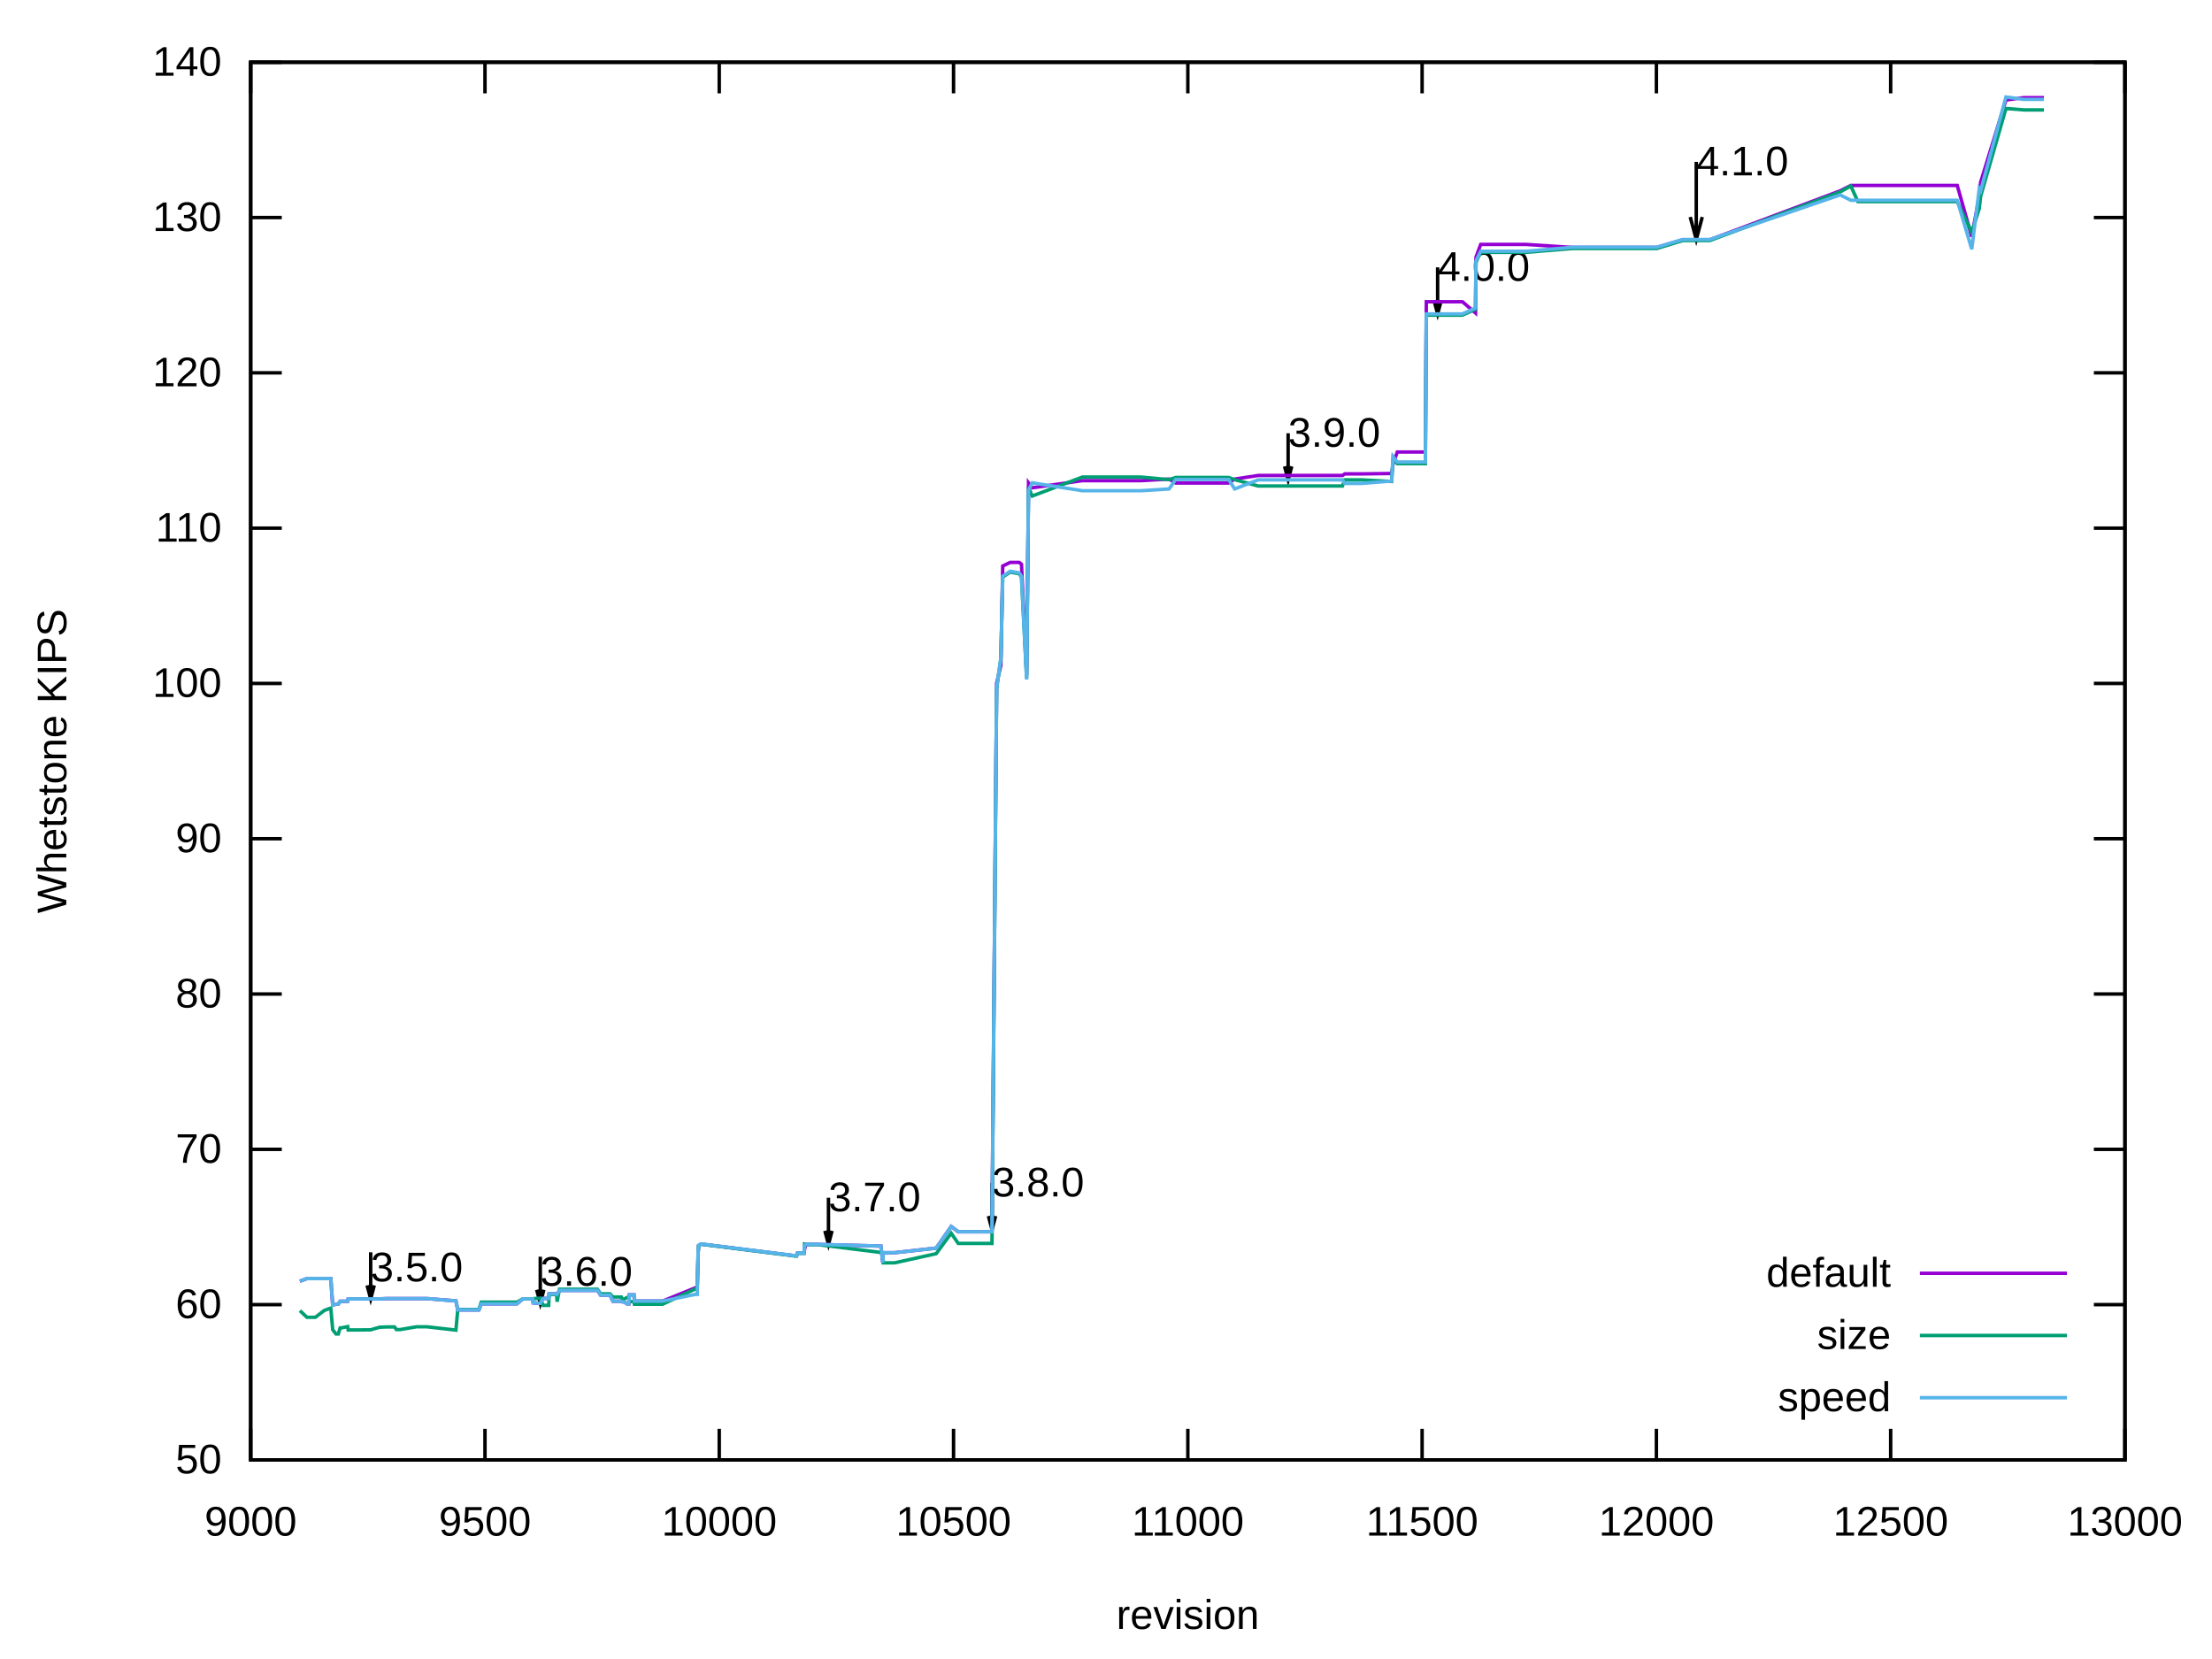
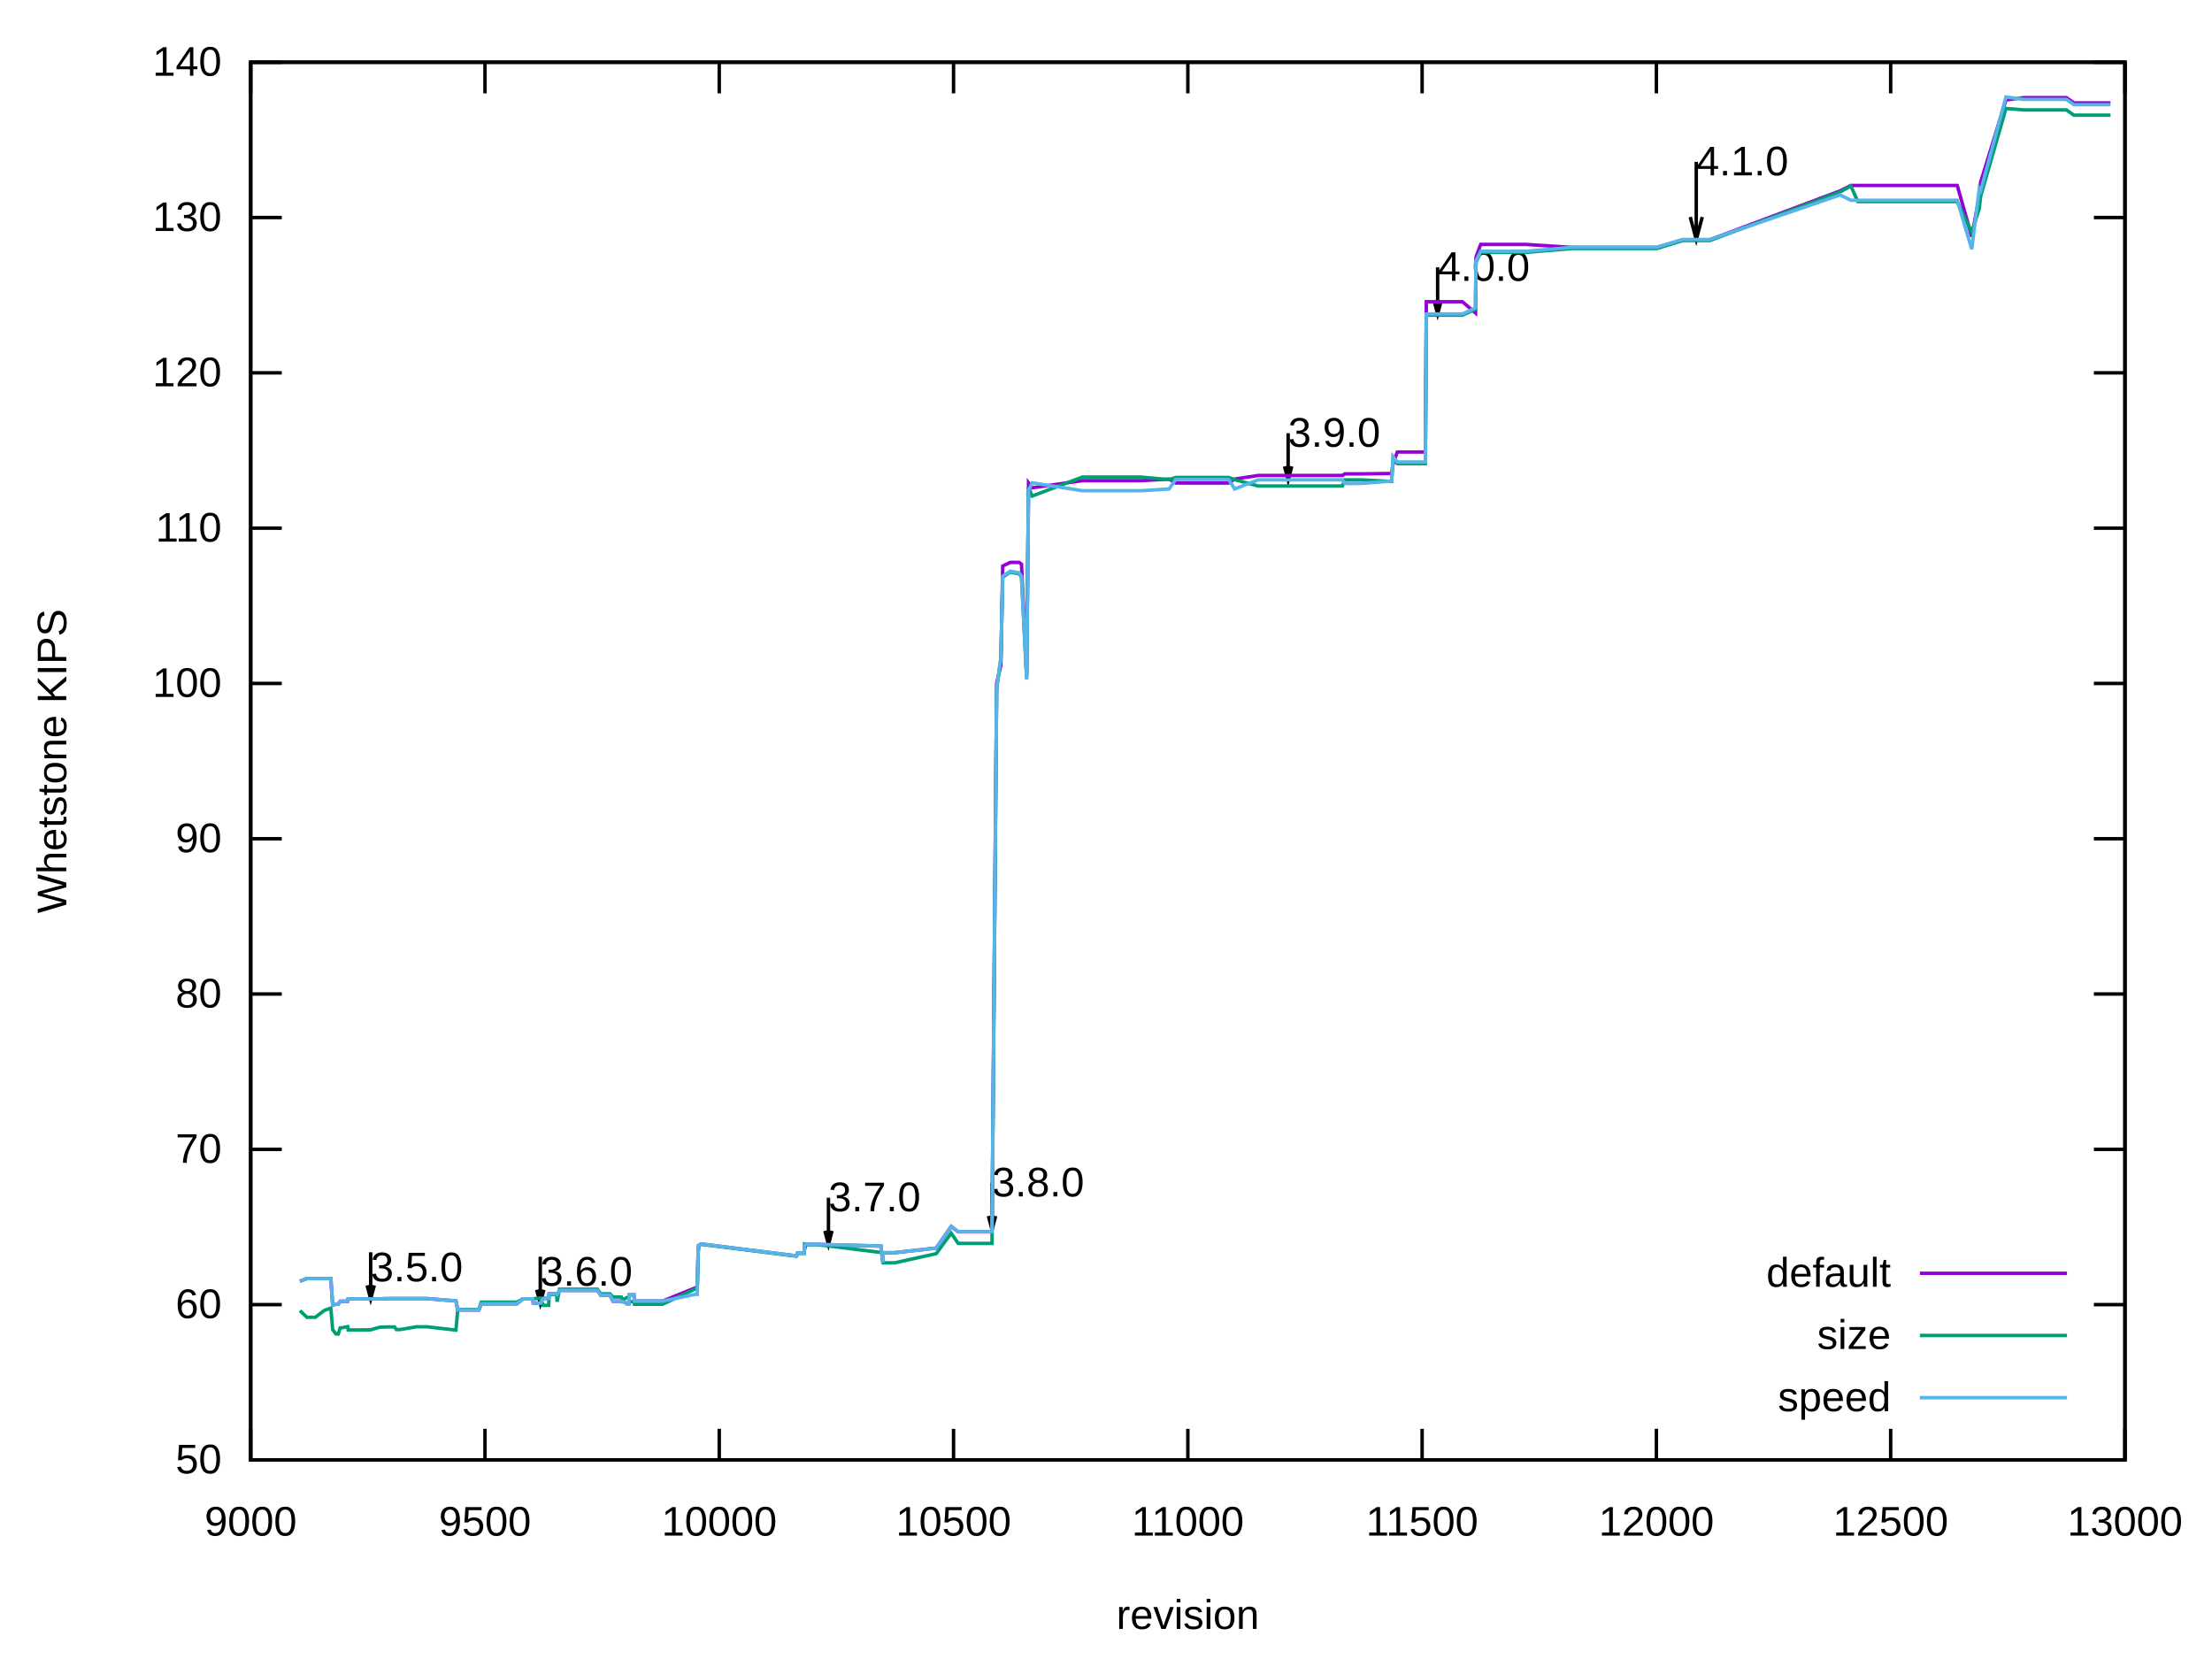
<svg xmlns="http://www.w3.org/2000/svg" xmlns:xlink="http://www.w3.org/1999/xlink" width="640" height="480" viewBox="0 0 640 480">
  <g id="gnuplot_canvas">
    <rect x="0" y="0" width="640" height="480" fill="none" />
    <defs>
      <circle id="gpDot" r="0.5" stroke-width="0.5" stroke="currentColor" />
      <path id="gpPt0" stroke-width="0.222" stroke="currentColor" d="M-1,0 h2 M0,-1 v2" />
      <path id="gpPt1" stroke-width="0.222" stroke="currentColor" d="M-1,-1 L1,1 M1,-1 L-1,1" />
      <path id="gpPt2" stroke-width="0.222" stroke="currentColor" d="M-1,0 L1,0 M0,-1 L0,1 M-1,-1 L1,1 M-1,1 L1,-1" />
      <rect id="gpPt3" stroke-width="0.222" stroke="currentColor" x="-1" y="-1" width="2" height="2" />
      <rect id="gpPt4" stroke-width="0.222" stroke="currentColor" fill="currentColor" x="-1" y="-1" width="2" height="2" />
      <circle id="gpPt5" stroke-width="0.222" stroke="currentColor" cx="0" cy="0" r="1" />
      <use xlink:href="#gpPt5" id="gpPt6" fill="currentColor" stroke="none" />
      <path id="gpPt7" stroke-width="0.222" stroke="currentColor" d="M0,-1.33 L-1.33,0.67 L1.33,0.67 z" />
      <use xlink:href="#gpPt7" id="gpPt8" fill="currentColor" stroke="none" />
      <use xlink:href="#gpPt7" id="gpPt9" stroke="currentColor" transform="rotate(180)" />
      <use xlink:href="#gpPt9" id="gpPt10" fill="currentColor" stroke="none" />
      <use xlink:href="#gpPt3" id="gpPt11" stroke="currentColor" transform="rotate(45)" />
      <use xlink:href="#gpPt11" id="gpPt12" fill="currentColor" stroke="none" />
      <path id="gpPt13" stroke-width="0.222" stroke="currentColor" d="M0,1.330 L1.265,0.411 L0.782,-1.067 L-0.782,-1.076 L-1.265,0.411 z" />
      <use xlink:href="#gpPt13" id="gpPt14" fill="currentColor" stroke="none" />
      <filter id="textbox" filterUnits="objectBoundingBox" x="0" y="0" height="1" width="1">
        <feFlood flood-color="white" flood-opacity="1" result="bgnd" />
        <feComposite in="SourceGraphic" in2="bgnd" operator="atop" />
      </filter>
      <filter id="greybox" filterUnits="objectBoundingBox" x="0" y="0" height="1" width="1">
        <feFlood flood-color="lightgrey" flood-opacity="1" result="grey" />
        <feComposite in="SourceGraphic" in2="grey" operator="atop" />
      </filter>
    </defs>
    <g fill="none" color="white" stroke="currentColor" stroke-width="1.00" stroke-linecap="butt" stroke-linejoin="miter">
</g>
    <g fill="none" color="black" stroke="currentColor" stroke-width="1.00" stroke-linecap="butt" stroke-linejoin="miter">
      <path stroke="black" d="M72.53,422.40 L81.53,422.40 M614.82,422.40 L605.82,422.40  " />
      <g transform="translate(64.14,426.30)" stroke="none" fill="black" font-family="Arial" font-size="12.00" text-anchor="end">
        <text>
          <tspan font-family="Arial"> 50</tspan>
        </text>
      </g>
    </g>
    <g fill="none" color="black" stroke="currentColor" stroke-width="1.00" stroke-linecap="butt" stroke-linejoin="miter">
      <path stroke="black" d="M72.53,377.47 L81.53,377.47 M614.82,377.47 L605.82,377.47  " />
      <g transform="translate(64.14,381.37)" stroke="none" fill="black" font-family="Arial" font-size="12.00" text-anchor="end">
        <text>
          <tspan font-family="Arial"> 60</tspan>
        </text>
      </g>
    </g>
    <g fill="none" color="black" stroke="currentColor" stroke-width="1.00" stroke-linecap="butt" stroke-linejoin="miter">
      <path stroke="black" d="M72.53,332.54 L81.53,332.54 M614.82,332.54 L605.82,332.54  " />
      <g transform="translate(64.14,336.44)" stroke="none" fill="black" font-family="Arial" font-size="12.00" text-anchor="end">
        <text>
          <tspan font-family="Arial"> 70</tspan>
        </text>
      </g>
    </g>
    <g fill="none" color="black" stroke="currentColor" stroke-width="1.00" stroke-linecap="butt" stroke-linejoin="miter">
      <path stroke="black" d="M72.53,287.60 L81.53,287.60 M614.82,287.60 L605.82,287.60  " />
      <g transform="translate(64.14,291.50)" stroke="none" fill="black" font-family="Arial" font-size="12.00" text-anchor="end">
        <text>
          <tspan font-family="Arial"> 80</tspan>
        </text>
      </g>
    </g>
    <g fill="none" color="black" stroke="currentColor" stroke-width="1.00" stroke-linecap="butt" stroke-linejoin="miter">
      <path stroke="black" d="M72.53,242.67 L81.53,242.67 M614.82,242.67 L605.82,242.67  " />
      <g transform="translate(64.14,246.57)" stroke="none" fill="black" font-family="Arial" font-size="12.00" text-anchor="end">
        <text>
          <tspan font-family="Arial"> 90</tspan>
        </text>
      </g>
    </g>
    <g fill="none" color="black" stroke="currentColor" stroke-width="1.00" stroke-linecap="butt" stroke-linejoin="miter">
      <path stroke="black" d="M72.53,197.74 L81.53,197.74 M614.82,197.74 L605.82,197.74  " />
      <g transform="translate(64.14,201.64)" stroke="none" fill="black" font-family="Arial" font-size="12.00" text-anchor="end">
        <text>
          <tspan font-family="Arial"> 100</tspan>
        </text>
      </g>
    </g>
    <g fill="none" color="black" stroke="currentColor" stroke-width="1.00" stroke-linecap="butt" stroke-linejoin="miter">
      <path stroke="black" d="M72.53,152.81 L81.53,152.81 M614.82,152.81 L605.82,152.81  " />
      <g transform="translate(64.14,156.71)" stroke="none" fill="black" font-family="Arial" font-size="12.00" text-anchor="end">
        <text>
          <tspan font-family="Arial"> 110</tspan>
        </text>
      </g>
    </g>
    <g fill="none" color="black" stroke="currentColor" stroke-width="1.00" stroke-linecap="butt" stroke-linejoin="miter">
      <path stroke="black" d="M72.53,107.87 L81.53,107.87 M614.82,107.87 L605.82,107.87  " />
      <g transform="translate(64.14,111.77)" stroke="none" fill="black" font-family="Arial" font-size="12.00" text-anchor="end">
        <text>
          <tspan font-family="Arial"> 120</tspan>
        </text>
      </g>
    </g>
    <g fill="none" color="black" stroke="currentColor" stroke-width="1.00" stroke-linecap="butt" stroke-linejoin="miter">
      <path stroke="black" d="M72.53,62.94 L81.53,62.94 M614.82,62.94 L605.82,62.94  " />
      <g transform="translate(64.14,66.84)" stroke="none" fill="black" font-family="Arial" font-size="12.00" text-anchor="end">
        <text>
          <tspan font-family="Arial"> 130</tspan>
        </text>
      </g>
    </g>
    <g fill="none" color="black" stroke="currentColor" stroke-width="1.00" stroke-linecap="butt" stroke-linejoin="miter">
      <path stroke="black" d="M72.53,18.01 L81.53,18.01 M614.82,18.01 L605.82,18.01  " />
      <g transform="translate(64.14,21.91)" stroke="none" fill="black" font-family="Arial" font-size="12.00" text-anchor="end">
        <text>
          <tspan font-family="Arial"> 140</tspan>
        </text>
      </g>
    </g>
    <g fill="none" color="black" stroke="currentColor" stroke-width="1.00" stroke-linecap="butt" stroke-linejoin="miter">
      <path stroke="black" d="M72.53,422.40 L72.53,413.40 M72.53,18.01 L72.53,27.01  " />
      <g transform="translate(72.53,444.30)" stroke="none" fill="black" font-family="Arial" font-size="12.00" text-anchor="middle">
        <text>
          <tspan font-family="Arial"> 9000</tspan>
        </text>
      </g>
    </g>
    <g fill="none" color="black" stroke="currentColor" stroke-width="1.00" stroke-linecap="butt" stroke-linejoin="miter">
      <path stroke="black" d="M140.32,422.40 L140.32,413.40 M140.32,18.01 L140.32,27.01  " />
      <g transform="translate(140.32,444.30)" stroke="none" fill="black" font-family="Arial" font-size="12.00" text-anchor="middle">
        <text>
          <tspan font-family="Arial"> 9500</tspan>
        </text>
      </g>
    </g>
    <g fill="none" color="black" stroke="currentColor" stroke-width="1.00" stroke-linecap="butt" stroke-linejoin="miter">
      <path stroke="black" d="M208.10,422.40 L208.10,413.40 M208.10,18.01 L208.10,27.01  " />
      <g transform="translate(208.10,444.30)" stroke="none" fill="black" font-family="Arial" font-size="12.00" text-anchor="middle">
        <text>
          <tspan font-family="Arial"> 10000</tspan>
        </text>
      </g>
    </g>
    <g fill="none" color="black" stroke="currentColor" stroke-width="1.00" stroke-linecap="butt" stroke-linejoin="miter">
      <path stroke="black" d="M275.89,422.40 L275.89,413.40 M275.89,18.01 L275.89,27.01  " />
      <g transform="translate(275.89,444.30)" stroke="none" fill="black" font-family="Arial" font-size="12.00" text-anchor="middle">
        <text>
          <tspan font-family="Arial"> 10500</tspan>
        </text>
      </g>
    </g>
    <g fill="none" color="black" stroke="currentColor" stroke-width="1.00" stroke-linecap="butt" stroke-linejoin="miter">
      <path stroke="black" d="M343.68,422.40 L343.68,413.40 M343.68,18.01 L343.68,27.01  " />
      <g transform="translate(343.68,444.30)" stroke="none" fill="black" font-family="Arial" font-size="12.00" text-anchor="middle">
        <text>
          <tspan font-family="Arial"> 11000</tspan>
        </text>
      </g>
    </g>
    <g fill="none" color="black" stroke="currentColor" stroke-width="1.00" stroke-linecap="butt" stroke-linejoin="miter">
      <path stroke="black" d="M411.46,422.40 L411.46,413.40 M411.46,18.01 L411.46,27.01  " />
      <g transform="translate(411.46,444.30)" stroke="none" fill="black" font-family="Arial" font-size="12.00" text-anchor="middle">
        <text>
          <tspan font-family="Arial"> 11500</tspan>
        </text>
      </g>
    </g>
    <g fill="none" color="black" stroke="currentColor" stroke-width="1.00" stroke-linecap="butt" stroke-linejoin="miter">
      <path stroke="black" d="M479.25,422.40 L479.25,413.40 M479.25,18.01 L479.25,27.01  " />
      <g transform="translate(479.25,444.30)" stroke="none" fill="black" font-family="Arial" font-size="12.00" text-anchor="middle">
        <text>
          <tspan font-family="Arial"> 12000</tspan>
        </text>
      </g>
    </g>
    <g fill="none" color="black" stroke="currentColor" stroke-width="1.00" stroke-linecap="butt" stroke-linejoin="miter">
      <path stroke="black" d="M547.03,422.40 L547.03,413.40 M547.03,18.01 L547.03,27.01  " />
      <g transform="translate(547.03,444.30)" stroke="none" fill="black" font-family="Arial" font-size="12.00" text-anchor="middle">
        <text>
          <tspan font-family="Arial"> 12500</tspan>
        </text>
      </g>
    </g>
    <g fill="none" color="black" stroke="currentColor" stroke-width="1.00" stroke-linecap="butt" stroke-linejoin="miter">
      <path stroke="black" d="M614.82,422.40 L614.82,413.40 M614.82,18.01 L614.82,27.01  " />
      <g transform="translate(614.82,444.30)" stroke="none" fill="black" font-family="Arial" font-size="12.00" text-anchor="middle">
        <text>
          <tspan font-family="Arial"> 13000</tspan>
        </text>
      </g>
    </g>
    <g fill="none" color="black" stroke="currentColor" stroke-width="1.00" stroke-linecap="butt" stroke-linejoin="miter">
</g>
    <g fill="none" color="black" stroke="currentColor" stroke-width="1.00" stroke-linecap="butt" stroke-linejoin="miter">
      <path stroke="black" d="M72.53,18.01 L72.53,422.40 L614.82,422.40 L614.82,18.01 L72.53,18.01 Z  " />
      <g transform="translate(107.24,370.73)" stroke="none" fill="black" font-family="Arial" font-size="12.00" text-anchor="start">
        <text>
          <tspan font-family="Arial">3.5.0</tspan>
        </text>
      </g>
      <g transform="translate(156.31,372.00)" stroke="none" fill="black" font-family="Arial" font-size="12.00" text-anchor="start">
        <text>
          <tspan font-family="Arial">3.6.0</tspan>
        </text>
      </g>
      <g transform="translate(239.69,350.45)" stroke="none" fill="black" font-family="Arial" font-size="12.00" text-anchor="start">
        <text>
          <tspan font-family="Arial">3.7.0</tspan>
        </text>
      </g>
      <g transform="translate(287.01,346.17)" stroke="none" fill="black" font-family="Arial" font-size="12.00" text-anchor="start">
        <text>
          <tspan font-family="Arial">3.8.0</tspan>
        </text>
      </g>
      <g transform="translate(372.69,129.26)" stroke="none" fill="black" font-family="Arial" font-size="12.00" text-anchor="start">
        <text>
          <tspan font-family="Arial">3.9.0</tspan>
        </text>
      </g>
      <g transform="translate(415.94,81.25)" stroke="none" fill="black" font-family="Arial" font-size="12.00" text-anchor="start">
        <text>
          <tspan font-family="Arial">4.0.0</tspan>
        </text>
      </g>
      <g transform="translate(490.77,50.74)" stroke="none" fill="black" font-family="Arial" font-size="12.00" text-anchor="start">
        <text>
          <tspan font-family="Arial">4.1.0</tspan>
        </text>
      </g>
      <path stroke="black" d="M106.21,371.90 L107.25,375.80 L108.29,371.90 M107.25,362.32 L107.25,375.80 M155.28,373.18 L156.32,377.08 L157.36,373.18   M156.32,363.60 L156.32,377.08 M238.66,356.12 L239.70,360.02 L240.74,356.12 M239.70,346.54 L239.70,360.02 M285.98,351.84   L287.02,355.74 L288.06,351.84 M287.02,342.26 L287.02,355.74 M371.66,134.93 L372.70,138.83 L373.74,134.93 M372.70,125.35   L372.70,138.83 M414.91,86.92 L415.95,90.82 L416.99,86.92 M415.95,77.34 L415.95,90.82 M489.04,62.79 L490.78,69.29   L492.52,62.79 M490.78,46.83 L490.78,69.29  " />
    </g>
    <g fill="none" color="black" stroke="currentColor" stroke-width="1.00" stroke-linecap="butt" stroke-linejoin="miter">
      <g transform="translate(19.18,220.21) rotate(270)" stroke="none" fill="black" font-family="Arial" font-size="12.00" text-anchor="middle">
        <text>
          <tspan font-family="Arial">Whetstone KIPS</tspan>
        </text>
      </g>
    </g>
    <g fill="none" color="black" stroke="currentColor" stroke-width="1.00" stroke-linecap="butt" stroke-linejoin="miter">
      <g transform="translate(343.67,471.30)" stroke="none" fill="black" font-family="Arial" font-size="12.00" text-anchor="middle">
        <text>
          <tspan font-family="Arial">revision</tspan>
        </text>
      </g>
    </g>
    <g fill="none" color="black" stroke="currentColor" stroke-width="1.00" stroke-linecap="butt" stroke-linejoin="miter">
</g>
    <g id="gnuplot_plot_1">
      <g fill="none" color="black" stroke="currentColor" stroke-width="1.00" stroke-linecap="butt" stroke-linejoin="miter">
        <g transform="translate(547.09,372.30)" stroke="none" fill="black" font-family="Arial" font-size="12.00" text-anchor="end">
          <text>
            <tspan font-family="Arial">default</tspan>
          </text>
        </g>
      </g>
      <g fill="none" color="black" stroke="currentColor" stroke-width="1.00" stroke-linecap="butt" stroke-linejoin="miter">
-         <path stroke="rgb(148,   0, 211)" d="M555.48,368.40 L598.04,368.40 M86.77,370.69 L88.80,369.93 L89.34,369.93 L89.75,369.93 L91.24,369.93 L93.81,369.93   L95.71,369.93 L96.26,377.62 L97.20,377.32 L97.88,377.32 L98.42,376.50 L98.70,376.50 L100.59,376.50 L100.73,375.81   L102.08,375.81 L104.12,375.81 L107.24,375.81 L109.81,375.81 L111.98,375.72 L114.15,375.72 L114.69,375.72 L115.78,375.72   L120.52,375.72 L123.51,375.72 L131.91,376.39 L132.45,379.00 L132.86,379.00 L133.81,379.00 L135.03,379.00 L137.33,379.00   L138.55,379.00 L139.23,377.23 L139.37,377.23 L140.05,377.23 L143.16,377.23 L145.74,377.23 L147.09,377.23 L149.54,377.23   L151.30,375.81 L152.38,375.81 L153.33,375.81 L154.01,375.81 L154.14,375.81 L154.28,376.97 L154.42,376.97 L156.31,377.10   L157.13,375.67 L158.21,375.67 L158.62,375.67 L158.75,375.67 L158.89,374.35 L159.03,374.35 L159.30,374.35 L159.97,374.35   L160.11,374.35 L160.52,374.35 L160.79,374.35 L161.06,374.35 L161.19,374.48 L161.87,373.34 L162.28,373.34 L162.55,373.34   L162.69,373.34 L162.82,373.34 L164.58,373.34 L168.38,373.34 L171.50,373.34 L172.85,373.34 L173.80,374.73 L174.34,374.73   L175.70,374.73 L176.11,374.73 L176.24,374.73 L176.38,374.73 L176.51,374.73 L177.33,376.48 L178.82,376.48 L179.63,376.48   L179.77,376.48 L180.04,376.66 L180.58,376.66 L181.39,377.23 L181.94,377.23 L182.07,374.65 L183.02,374.65 L183.43,374.65   L183.56,376.45 L183.70,376.45 L185.06,376.45 L185.33,376.45 L185.87,376.45 L191.70,376.45 L201.19,372.60 L201.73,372.60   L202.00,362.32 L202.14,360.36 L202.82,359.94 L230.20,363.35 L230.47,363.35 L230.74,362.55 L231.69,362.55 L232.64,362.55   L232.78,361.44 L233.18,360.05 L234.13,360.05 L236.44,360.05 L236.71,360.05 L254.88,360.54 L255.42,365.32 L255.55,362.45   L257.72,362.45 L257.86,362.45 L258.81,362.45 L270.87,361.11 L275.21,354.86 L277.24,356.39 L281.31,356.39 L283.75,356.39   L287.01,356.39 L288.36,197.69 L289.58,192.51 L290.12,163.77 L292.29,162.72 L294.87,162.72 L295.55,163.24 L297.04,195.30   L297.58,139.70 L298.66,141.13 L313.17,139.07 L314.12,139.07 L314.66,139.07 L314.80,139.07 L314.93,139.07 L315.20,139.07   L316.56,139.07 L330.12,139.07 L338.25,138.61 L340.15,139.75 L355.47,139.75 L357.23,138.61 L364.01,137.57 L372.69,137.57   L378.92,137.57 L388.41,137.57 L389.09,137.11 L393.97,137.11 L402.65,136.99 L403.06,134.25 L404.28,130.78 L412.41,130.78   L412.68,87.30 L415.94,87.30 L423.12,87.30 L426.92,90.56 L427.05,74.39 L428.41,70.72 L429.09,70.72 L429.22,70.72   L430.03,70.72 L430.17,70.72 L441.56,70.72 L455.12,71.60 L479.38,71.60 L486.84,69.38 L490.77,69.38 L492.53,69.38   L492.80,69.38 L493.08,69.38 L493.62,69.38 L494.02,69.38 L494.70,69.38 L532.39,55.23 L535.51,53.66 L537.54,53.66   L540.26,53.66 L542.15,53.66 L545.41,53.66 L546.36,53.66 L548.12,53.66 L566.29,53.66 L570.49,68.49 L572.66,56.78   L573.06,52.72 L580.38,28.93 L585.54,28.25 L587.03,28.25 L591.37,28.25  " />
+         <path stroke="rgb(148,   0, 211)" d="M555.48,368.40 L598.04,368.40 M86.77,370.69 L88.80,369.93 L89.34,369.93 L89.75,369.93 L91.24,369.93 L93.81,369.93   L95.71,369.93 L96.26,377.62 L97.20,377.32 L97.88,377.32 L98.42,376.50 L98.70,376.50 L100.59,376.50 L100.73,375.81   L102.08,375.81 L104.12,375.81 L107.24,375.81 L109.81,375.81 L111.98,375.72 L114.15,375.72 L114.69,375.72 L115.78,375.72   L120.52,375.72 L123.51,375.72 L131.91,376.39 L132.45,379.00 L132.86,379.00 L133.81,379.00 L135.03,379.00 L137.33,379.00   L138.55,379.00 L139.23,377.23 L139.37,377.23 L140.05,377.23 L143.16,377.23 L145.74,377.23 L147.09,377.23 L149.54,377.23   L151.30,375.81 L152.38,375.81 L153.33,375.81 L154.01,375.81 L154.14,375.81 L154.28,376.97 L154.42,376.97 L156.31,377.10   L157.13,375.67 L158.21,375.67 L158.62,375.67 L158.75,375.67 L158.89,374.35 L159.03,374.35 L159.30,374.35 L159.97,374.35   L160.11,374.35 L160.52,374.35 L160.79,374.35 L161.06,374.35 L161.19,374.48 L161.87,373.34 L162.28,373.34 L162.55,373.34   L162.69,373.34 L162.82,373.34 L164.58,373.34 L168.38,373.34 L171.50,373.34 L172.85,373.34 L173.80,374.73 L174.34,374.73   L175.70,374.73 L176.11,374.73 L176.24,374.73 L176.38,374.73 L176.51,374.73 L177.33,376.48 L178.82,376.48 L179.63,376.48   L179.77,376.48 L180.04,376.66 L180.58,376.66 L181.39,377.23 L181.94,377.23 L182.07,374.65 L183.02,374.65 L183.43,374.65   L183.56,376.45 L183.70,376.45 L185.06,376.45 L185.33,376.45 L185.87,376.45 L191.70,376.45 L201.19,372.60 L201.73,372.60   L202.00,362.32 L202.14,360.36 L202.82,359.94 L230.20,363.35 L230.47,363.35 L230.74,362.55 L231.69,362.55 L232.64,362.55   L232.78,361.44 L233.18,360.05 L234.13,360.05 L236.44,360.05 L236.71,360.05 L254.88,360.54 L255.42,365.32 L255.55,362.45   L257.72,362.45 L257.86,362.45 L258.81,362.45 L270.87,361.11 L275.21,354.86 L277.24,356.39 L281.31,356.39 L283.75,356.39   L287.01,356.39 L288.36,197.69 L289.58,192.51 L290.12,163.77 L292.29,162.72 L294.87,162.72 L295.55,163.24 L297.04,195.30   L297.58,139.70 L298.66,141.13 L313.17,139.07 L314.12,139.07 L314.66,139.07 L314.80,139.07 L314.93,139.07 L315.20,139.07   L316.56,139.07 L330.12,139.07 L338.25,138.61 L340.15,139.75 L355.47,139.75 L357.23,138.61 L364.01,137.57 L372.69,137.57   L378.92,137.57 L388.41,137.57 L389.09,137.11 L393.97,137.11 L402.65,136.99 L403.06,134.25 L404.28,130.78 L412.41,130.78   L412.68,87.30 L415.94,87.30 L423.12,87.30 L426.92,90.56 L427.05,74.39 L428.41,70.72 L429.09,70.72 L429.22,70.72   L430.03,70.72 L430.17,70.72 L441.56,70.72 L455.12,71.60 L479.38,71.60 L486.84,69.38 L490.77,69.38 L492.53,69.38   L492.80,69.38 L493.08,69.38 L493.62,69.38 L494.02,69.38 L494.70,69.38 L532.39,55.23 L535.51,53.66 L537.54,53.66   L540.26,53.66 L542.15,53.66 L545.41,53.66 L546.36,53.66 L548.12,53.66 L566.29,53.66 L570.49,68.49 L572.66,56.78   L573.06,52.72 L580.38,28.93 L585.54,28.25 L587.03,28.25 L591.37,28.25 L596.11,28.25 L597.87,28.25 L600.04,29.78   L601.26,29.78 L610.62,29.78  " />
      </g>
    </g>
    <g id="gnuplot_plot_2">
      <g fill="none" color="black" stroke="currentColor" stroke-width="1.00" stroke-linecap="butt" stroke-linejoin="miter">
        <g transform="translate(547.09,390.30)" stroke="none" fill="black" font-family="Arial" font-size="12.00" text-anchor="end">
          <text>
            <tspan font-family="Arial">size</tspan>
          </text>
        </g>
      </g>
      <g fill="none" color="black" stroke="currentColor" stroke-width="1.00" stroke-linecap="butt" stroke-linejoin="miter">
-         <path stroke="rgb(  0, 158, 115)" d="M555.48,386.40 L598.04,386.40 M86.77,379.21 L88.80,381.13 L89.34,381.13 L89.75,381.13 L91.24,381.13 L93.81,379.16   L95.71,378.46 L96.26,384.72 L97.20,385.95 L97.88,385.95 L98.42,384.21 L98.70,384.21 L100.59,383.83 L100.73,384.79   L102.08,384.79 L104.12,384.79 L107.24,384.76 L109.81,384.01 L111.98,383.92 L114.15,383.92 L114.69,384.68 L115.78,384.68   L120.52,383.88 L123.51,383.88 L131.91,384.84 L132.45,378.91 L132.86,378.91 L133.81,378.91 L135.03,378.91 L137.33,378.91   L138.55,378.91 L139.23,376.76 L139.37,376.76 L140.05,376.76 L143.16,376.76 L145.74,376.76 L147.09,376.76 L149.54,376.76   L151.30,375.80 L152.38,375.80 L153.33,375.80 L154.01,375.80 L154.14,375.80 L154.28,375.76 L154.42,375.75 L156.31,375.59   L157.13,377.68 L158.21,377.68 L158.62,377.68 L158.75,377.68 L158.89,374.53 L159.03,374.53 L159.30,374.53 L159.97,374.53   L160.11,374.53 L160.52,374.53 L160.79,374.53 L161.06,374.53 L161.19,376.63 L161.87,373.02 L162.28,373.02 L162.55,373.02   L162.69,373.02 L162.82,373.02 L164.58,373.02 L168.38,373.02 L171.50,373.02 L172.85,373.02 L173.80,374.35 L174.34,374.35   L175.70,374.35 L176.11,374.35 L176.24,374.35 L176.38,374.35 L176.51,374.35 L177.33,375.26 L178.82,375.26 L179.63,375.26   L179.77,375.26 L180.04,375.88 L180.58,375.88 L181.39,375.41 L181.94,375.41 L182.07,376.60 L183.02,376.60 L183.43,376.60   L183.56,377.35 L183.70,377.35 L185.06,377.35 L185.33,377.35 L185.87,377.35 L191.70,377.35 L201.19,372.93 L201.73,372.93   L202.00,362.39 L202.14,360.40 L202.82,359.98 L230.20,363.42 L230.47,363.42 L230.74,362.63 L231.69,362.63 L232.64,362.63   L232.78,359.98 L233.18,360.12 L234.13,360.12 L236.44,360.12 L236.71,360.12 L254.88,362.38 L255.42,362.52 L255.55,365.38   L257.72,365.38 L257.86,365.38 L258.81,365.38 L270.87,362.73 L275.21,356.80 L277.24,359.76 L281.31,359.76 L283.75,359.76   L287.01,359.76 L288.36,199.22 L289.58,190.57 L290.12,166.96 L292.29,165.53 L294.87,165.99 L295.55,166.96 L297.04,196.16   L297.58,141.13 L298.66,143.51 L313.17,138.03 L314.12,138.03 L314.66,138.03 L314.80,138.03 L314.93,138.03 L315.20,138.03   L316.56,138.03 L330.12,138.03 L338.25,138.78 L340.15,138.15 L355.47,138.15 L357.23,138.78 L364.01,140.61 L372.69,140.61   L378.92,140.61 L388.41,140.61 L389.09,138.84 L393.97,138.84 L402.65,139.30 L403.06,132.61 L404.28,134.14 L412.41,134.14   L412.68,91.18 L415.94,91.18 L423.12,91.18 L426.92,89.45 L427.05,75.84 L428.41,73.00 L429.09,73.00 L429.22,73.00   L430.03,73.00 L430.17,73.00 L441.56,73.00 L455.12,71.89 L479.38,71.89 L486.84,69.60 L490.77,69.60 L492.53,69.60   L492.80,69.60 L493.08,69.60 L493.62,69.60 L494.02,69.60 L494.70,69.60 L532.39,55.54 L535.51,53.82 L537.54,58.33   L540.26,58.33 L542.15,58.33 L545.41,58.33 L546.36,58.33 L548.12,58.33 L566.29,58.33 L570.49,67.22 L572.66,60.33   L573.06,56.78 L580.38,31.39 L585.54,31.80 L587.03,31.80 L591.37,31.80  " />
+         <path stroke="rgb(  0, 158, 115)" d="M555.48,386.40 L598.04,386.40 M86.77,379.21 L88.80,381.13 L89.34,381.13 L89.75,381.13 L91.24,381.13 L93.81,379.16   L95.71,378.46 L96.26,384.72 L97.20,385.95 L97.88,385.95 L98.42,384.21 L98.70,384.21 L100.59,383.83 L100.73,384.79   L102.08,384.79 L104.12,384.79 L107.24,384.76 L109.81,384.01 L111.98,383.92 L114.15,383.92 L114.69,384.68 L115.78,384.68   L120.52,383.88 L123.51,383.88 L131.91,384.84 L132.45,378.91 L132.86,378.91 L133.81,378.91 L135.03,378.91 L137.33,378.91   L138.55,378.91 L139.23,376.76 L139.37,376.76 L140.05,376.76 L143.16,376.76 L145.74,376.76 L147.09,376.76 L149.54,376.76   L151.30,375.80 L152.38,375.80 L153.33,375.80 L154.01,375.80 L154.14,375.80 L154.28,375.76 L154.42,375.75 L156.31,375.59   L157.13,377.68 L158.21,377.68 L158.62,377.68 L158.75,377.68 L158.89,374.53 L159.03,374.53 L159.30,374.53 L159.97,374.53   L160.11,374.53 L160.52,374.53 L160.79,374.53 L161.06,374.53 L161.19,376.63 L161.87,373.02 L162.28,373.02 L162.55,373.02   L162.69,373.02 L162.82,373.02 L164.58,373.02 L168.38,373.02 L171.50,373.02 L172.85,373.02 L173.80,374.35 L174.34,374.35   L175.70,374.35 L176.11,374.35 L176.24,374.35 L176.38,374.35 L176.51,374.35 L177.33,375.26 L178.82,375.26 L179.63,375.26   L179.77,375.26 L180.04,375.88 L180.58,375.88 L181.39,375.41 L181.94,375.41 L182.07,376.60 L183.02,376.60 L183.43,376.60   L183.56,377.35 L183.70,377.35 L185.06,377.35 L185.33,377.35 L185.87,377.35 L191.70,377.35 L201.19,372.93 L201.73,372.93   L202.00,362.39 L202.14,360.40 L202.82,359.98 L230.20,363.42 L230.47,363.42 L230.74,362.63 L231.69,362.63 L232.64,362.63   L232.78,359.98 L233.18,360.12 L234.13,360.12 L236.44,360.12 L236.71,360.12 L254.88,362.38 L255.42,362.52 L255.55,365.38   L257.72,365.38 L257.86,365.38 L258.81,365.38 L270.87,362.73 L275.21,356.80 L277.24,359.76 L281.31,359.76 L283.75,359.76   L287.01,359.76 L288.36,199.22 L289.58,190.57 L290.12,166.96 L292.29,165.53 L294.87,165.99 L295.55,166.96 L297.04,196.16   L297.58,141.13 L298.66,143.51 L313.17,138.03 L314.12,138.03 L314.66,138.03 L314.80,138.03 L314.93,138.03 L315.20,138.03   L316.56,138.03 L330.12,138.03 L338.25,138.78 L340.15,138.15 L355.47,138.15 L357.23,138.78 L364.01,140.61 L372.69,140.61   L378.92,140.61 L388.41,140.61 L389.09,138.84 L393.97,138.84 L402.65,139.30 L403.06,132.61 L404.28,134.14 L412.41,134.14   L412.68,91.18 L415.94,91.18 L423.12,91.18 L426.92,89.45 L427.05,75.84 L428.41,73.00 L429.09,73.00 L429.22,73.00   L430.03,73.00 L430.17,73.00 L441.56,73.00 L455.12,71.89 L479.38,71.89 L486.84,69.60 L490.77,69.60 L492.53,69.60   L492.80,69.60 L493.08,69.60 L493.62,69.60 L494.02,69.60 L494.70,69.60 L532.39,55.54 L535.51,53.82 L537.54,58.33   L540.26,58.33 L542.15,58.33 L545.41,58.33 L546.36,58.33 L548.12,58.33 L566.29,58.33 L570.49,67.22 L572.66,60.33   L573.06,56.78 L580.38,31.39 L585.54,31.80 L587.03,31.80 L591.37,31.80 L596.11,31.80 L597.87,31.80 L600.04,33.32   L601.26,33.32 L610.62,33.32  " />
      </g>
    </g>
    <g id="gnuplot_plot_3">
      <g fill="none" color="black" stroke="currentColor" stroke-width="1.00" stroke-linecap="butt" stroke-linejoin="miter">
        <g transform="translate(547.09,408.30)" stroke="none" fill="black" font-family="Arial" font-size="12.00" text-anchor="end">
          <text>
            <tspan font-family="Arial">speed</tspan>
          </text>
        </g>
      </g>
      <g fill="none" color="black" stroke="currentColor" stroke-width="1.00" stroke-linecap="butt" stroke-linejoin="miter">
-         <path stroke="rgb( 86, 180, 233)" d="M555.48,404.40 L598.04,404.40 M86.77,370.69 L88.80,369.93 L89.34,369.93 L89.75,369.93 L91.24,369.93 L93.81,369.93   L95.71,369.93 L96.26,377.62 L97.20,377.32 L97.88,377.32 L98.42,376.50 L98.70,376.50 L100.59,376.50 L100.73,375.81   L102.08,375.81 L104.12,375.81 L107.24,375.81 L109.81,375.81 L111.98,375.72 L114.15,375.72 L114.69,375.72 L115.78,375.72   L120.52,375.72 L123.51,375.72 L131.91,376.39 L132.45,379.00 L132.86,379.00 L133.81,379.00 L135.03,379.00 L137.33,379.00   L138.55,379.00 L139.23,377.23 L139.37,377.23 L140.05,377.23 L143.16,377.23 L145.74,377.23 L147.09,377.23 L149.54,377.23   L151.30,375.81 L152.38,375.81 L153.33,375.81 L154.01,375.81 L154.14,375.81 L154.28,376.97 L154.42,376.97 L156.31,377.10   L157.13,375.67 L158.21,375.67 L158.62,375.67 L158.75,375.67 L158.89,374.35 L159.03,374.35 L159.30,374.35 L159.97,374.35   L160.11,374.35 L160.52,374.35 L160.79,374.35 L161.06,374.35 L161.19,374.48 L161.87,373.34 L162.28,373.34 L162.55,373.34   L162.69,373.34 L162.82,373.34 L164.58,373.34 L168.38,373.34 L171.50,373.34 L172.85,373.34 L173.80,374.73 L174.34,374.73   L175.70,374.73 L176.11,374.73 L176.24,374.73 L176.38,374.73 L176.51,374.73 L177.33,376.48 L178.82,376.48 L179.63,376.48   L179.77,376.48 L180.04,376.66 L180.58,376.66 L181.39,377.23 L181.94,377.23 L182.07,374.65 L183.02,374.65 L183.43,374.65   L183.56,376.45 L183.70,376.45 L185.06,376.45 L185.33,376.45 L185.87,376.45 L191.70,376.45 L201.19,374.50 L201.73,374.50   L202.00,362.32 L202.14,360.32 L202.82,359.90 L230.20,363.33 L230.47,363.33 L230.74,362.54 L231.69,362.54 L232.64,362.54   L232.78,360.40 L233.18,360.03 L234.13,360.03 L236.44,360.03 L236.71,360.03 L254.88,360.52 L255.42,365.30 L255.55,362.45   L257.72,362.45 L257.86,362.45 L258.81,362.45 L270.87,361.11 L275.21,354.86 L277.24,356.37 L281.31,356.37 L283.75,356.37   L287.01,356.37 L288.36,199.04 L289.58,190.39 L290.12,166.71 L292.29,165.27 L294.87,165.73 L295.55,166.71 L297.04,196.62   L297.58,141.81 L298.66,139.70 L313.17,141.98 L314.12,141.98 L314.66,141.98 L314.80,141.98 L314.93,141.98 L315.20,141.98   L316.56,141.98 L330.12,141.98 L338.25,141.47 L340.15,138.72 L355.47,138.72 L357.23,141.47 L364.01,138.84 L372.69,138.84   L378.92,138.84 L388.41,138.84 L389.09,139.87 L393.97,139.87 L402.65,139.18 L403.06,132.08 L404.28,133.67 L412.41,133.67   L412.68,90.83 L415.94,90.83 L423.12,90.83 L426.92,89.11 L427.05,75.48 L428.41,72.70 L429.09,72.70 L429.22,72.70   L430.03,72.70 L430.17,72.70 L441.56,72.70 L455.12,71.52 L479.38,71.52 L486.84,69.30 L490.77,69.30 L492.53,69.30   L492.80,69.30 L493.08,69.30 L493.62,69.30 L494.02,69.30 L494.70,69.30 L532.39,56.40 L535.51,57.94 L537.54,57.94   L540.26,57.94 L542.15,57.94 L545.41,57.94 L546.36,57.94 L548.12,57.94 L566.29,57.94 L570.49,72.11 L572.66,54.60   L573.06,55.23 L580.38,28.07 L585.54,28.76 L587.03,28.76 L591.37,28.76  " />
+         <path stroke="rgb( 86, 180, 233)" d="M555.48,404.40 L598.04,404.40 M86.77,370.69 L88.80,369.93 L89.34,369.93 L89.75,369.93 L91.24,369.93 L93.81,369.93   L95.71,369.93 L96.26,377.62 L97.20,377.32 L97.88,377.32 L98.42,376.50 L98.70,376.50 L100.59,376.50 L100.73,375.81   L102.08,375.81 L104.12,375.81 L107.24,375.81 L109.81,375.81 L111.98,375.72 L114.15,375.72 L114.69,375.72 L115.78,375.72   L120.52,375.72 L123.51,375.72 L131.91,376.39 L132.45,379.00 L132.86,379.00 L133.81,379.00 L135.03,379.00 L137.33,379.00   L138.55,379.00 L139.23,377.23 L139.37,377.23 L140.05,377.23 L143.16,377.23 L145.74,377.23 L147.09,377.23 L149.54,377.23   L151.30,375.81 L152.38,375.81 L153.33,375.81 L154.01,375.81 L154.14,375.81 L154.28,376.97 L154.42,376.97 L156.31,377.10   L157.13,375.67 L158.21,375.67 L158.62,375.67 L158.75,375.67 L158.89,374.35 L159.03,374.35 L159.30,374.35 L159.97,374.35   L160.11,374.35 L160.52,374.35 L160.79,374.35 L161.06,374.35 L161.19,374.48 L161.87,373.34 L162.28,373.34 L162.55,373.34   L162.69,373.34 L162.82,373.34 L164.58,373.34 L168.38,373.34 L171.50,373.34 L172.85,373.34 L173.80,374.73 L174.34,374.73   L175.70,374.73 L176.11,374.73 L176.24,374.73 L176.38,374.73 L176.51,374.73 L177.33,376.48 L178.82,376.48 L179.63,376.48   L179.77,376.48 L180.04,376.66 L180.58,376.66 L181.39,377.23 L181.94,377.23 L182.07,374.65 L183.02,374.65 L183.43,374.65   L183.56,376.45 L183.70,376.45 L185.06,376.45 L185.33,376.45 L185.87,376.45 L191.70,376.45 L201.19,374.50 L201.73,374.50   L202.00,362.32 L202.14,360.32 L202.82,359.90 L230.20,363.33 L230.47,363.33 L230.74,362.54 L231.69,362.54 L232.64,362.54   L232.78,360.40 L233.18,360.03 L234.13,360.03 L236.44,360.03 L236.71,360.03 L254.88,360.52 L255.42,365.30 L255.55,362.45   L257.72,362.45 L257.86,362.45 L258.81,362.45 L270.87,361.11 L275.21,354.86 L277.24,356.37 L281.31,356.37 L283.75,356.37   L287.01,356.37 L288.36,199.04 L289.58,190.39 L290.12,166.71 L292.29,165.27 L294.87,165.73 L295.55,166.71 L297.04,196.62   L297.58,141.81 L298.66,139.70 L313.17,141.98 L314.12,141.98 L314.66,141.98 L314.80,141.98 L314.93,141.98 L315.20,141.98   L316.56,141.98 L330.12,141.98 L338.25,141.47 L340.15,138.72 L355.47,138.72 L357.23,141.47 L364.01,138.84 L372.69,138.84   L378.92,138.84 L388.41,138.84 L389.09,139.87 L393.97,139.87 L402.65,139.18 L403.06,132.08 L404.28,133.67 L412.41,133.67   L412.68,90.83 L415.94,90.83 L423.12,90.83 L426.92,89.11 L427.05,75.48 L428.41,72.70 L429.09,72.70 L429.22,72.70   L430.03,72.70 L430.17,72.70 L441.56,72.70 L455.12,71.52 L479.38,71.52 L486.84,69.30 L490.77,69.30 L492.53,69.30   L492.80,69.30 L493.08,69.30 L493.62,69.30 L494.02,69.30 L494.70,69.30 L532.39,56.40 L535.51,57.94 L537.54,57.94   L540.26,57.94 L542.15,57.94 L545.41,57.94 L546.36,57.94 L548.12,57.94 L566.29,57.94 L570.49,72.11 L572.66,54.60   L573.06,55.23 L580.38,28.07 L585.54,28.76 L587.03,28.76 L591.37,28.76 L596.11,28.76 L597.87,28.76 L600.04,30.29   L601.26,30.29 L610.62,30.29  " />
      </g>
    </g>
    <g fill="none" color="white" stroke="rgb( 86, 180, 233)" stroke-width="2.00" stroke-linecap="butt" stroke-linejoin="miter">
</g>
    <g fill="none" color="black" stroke="currentColor" stroke-width="2.00" stroke-linecap="butt" stroke-linejoin="miter">
</g>
    <g fill="none" color="black" stroke="black" stroke-width="1.00" stroke-linecap="butt" stroke-linejoin="miter">
</g>
    <g fill="none" color="black" stroke="currentColor" stroke-width="1.00" stroke-linecap="butt" stroke-linejoin="miter">
      <path stroke="black" d="M72.53,18.01 L72.53,422.40 L614.82,422.40 L614.82,18.01 L72.53,18.01 Z  " />
    </g>
    <g fill="none" color="black" stroke="currentColor" stroke-width="1.00" stroke-linecap="butt" stroke-linejoin="miter">
</g>
  </g>
</svg>
